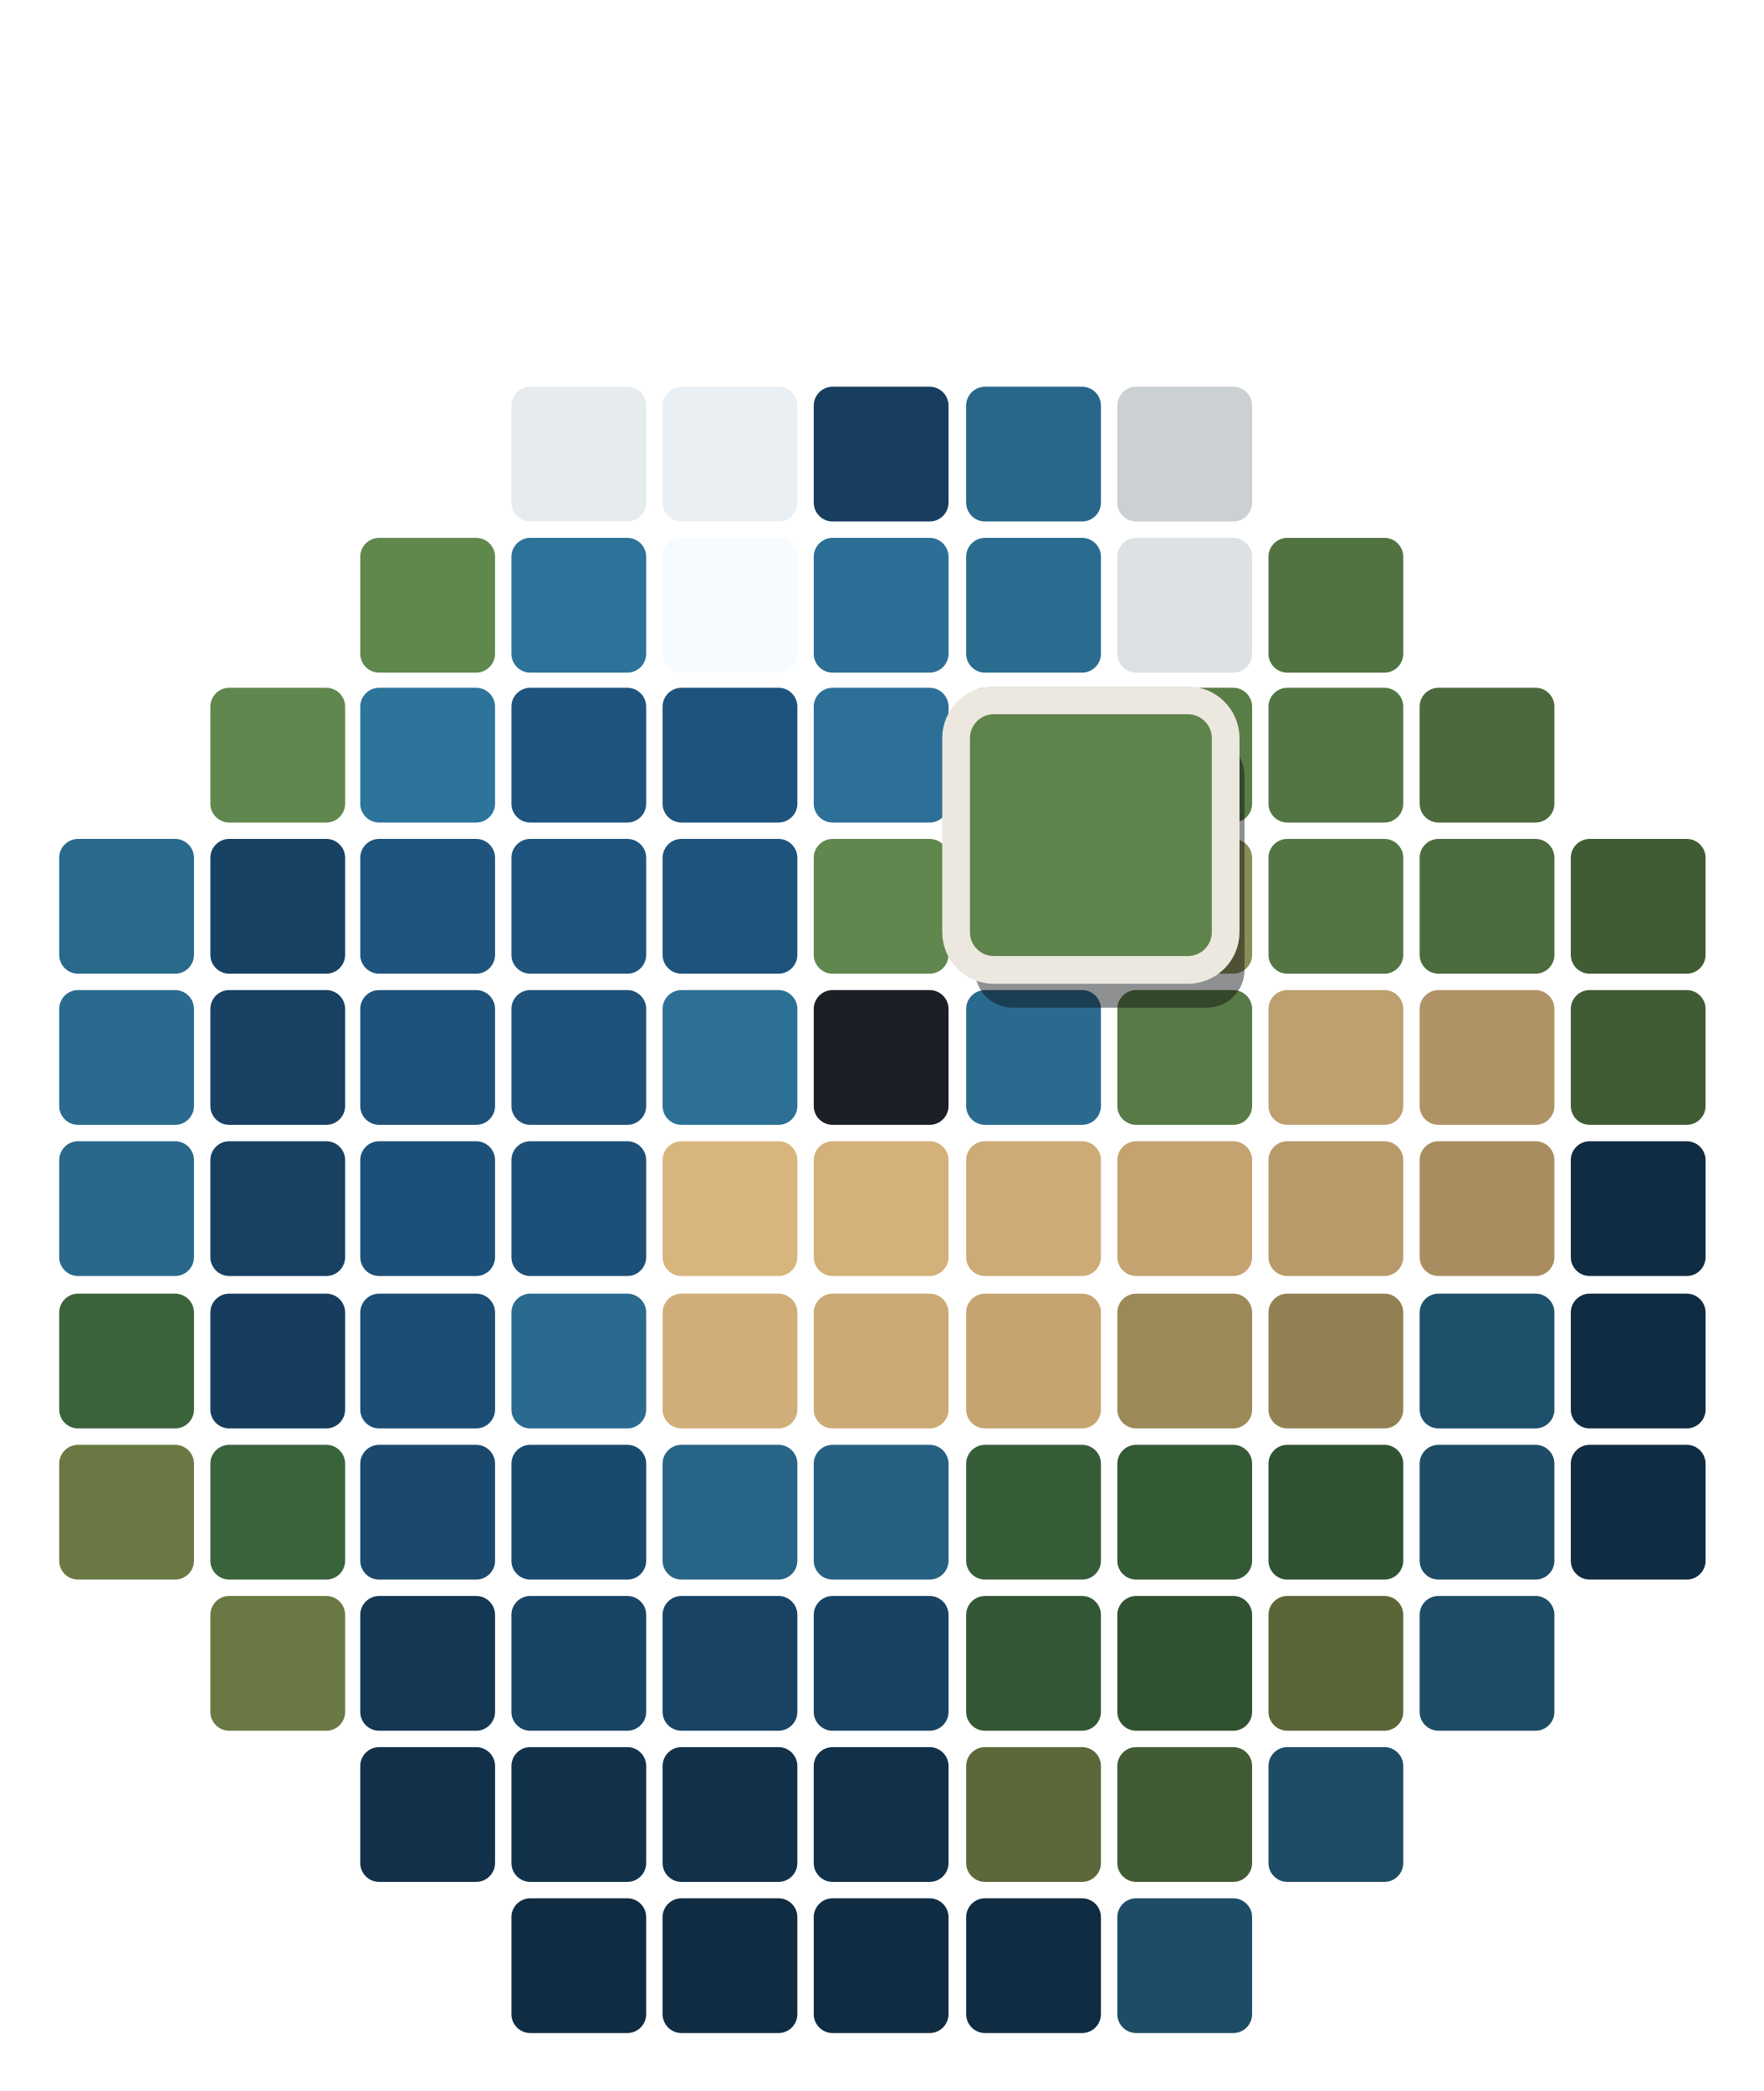
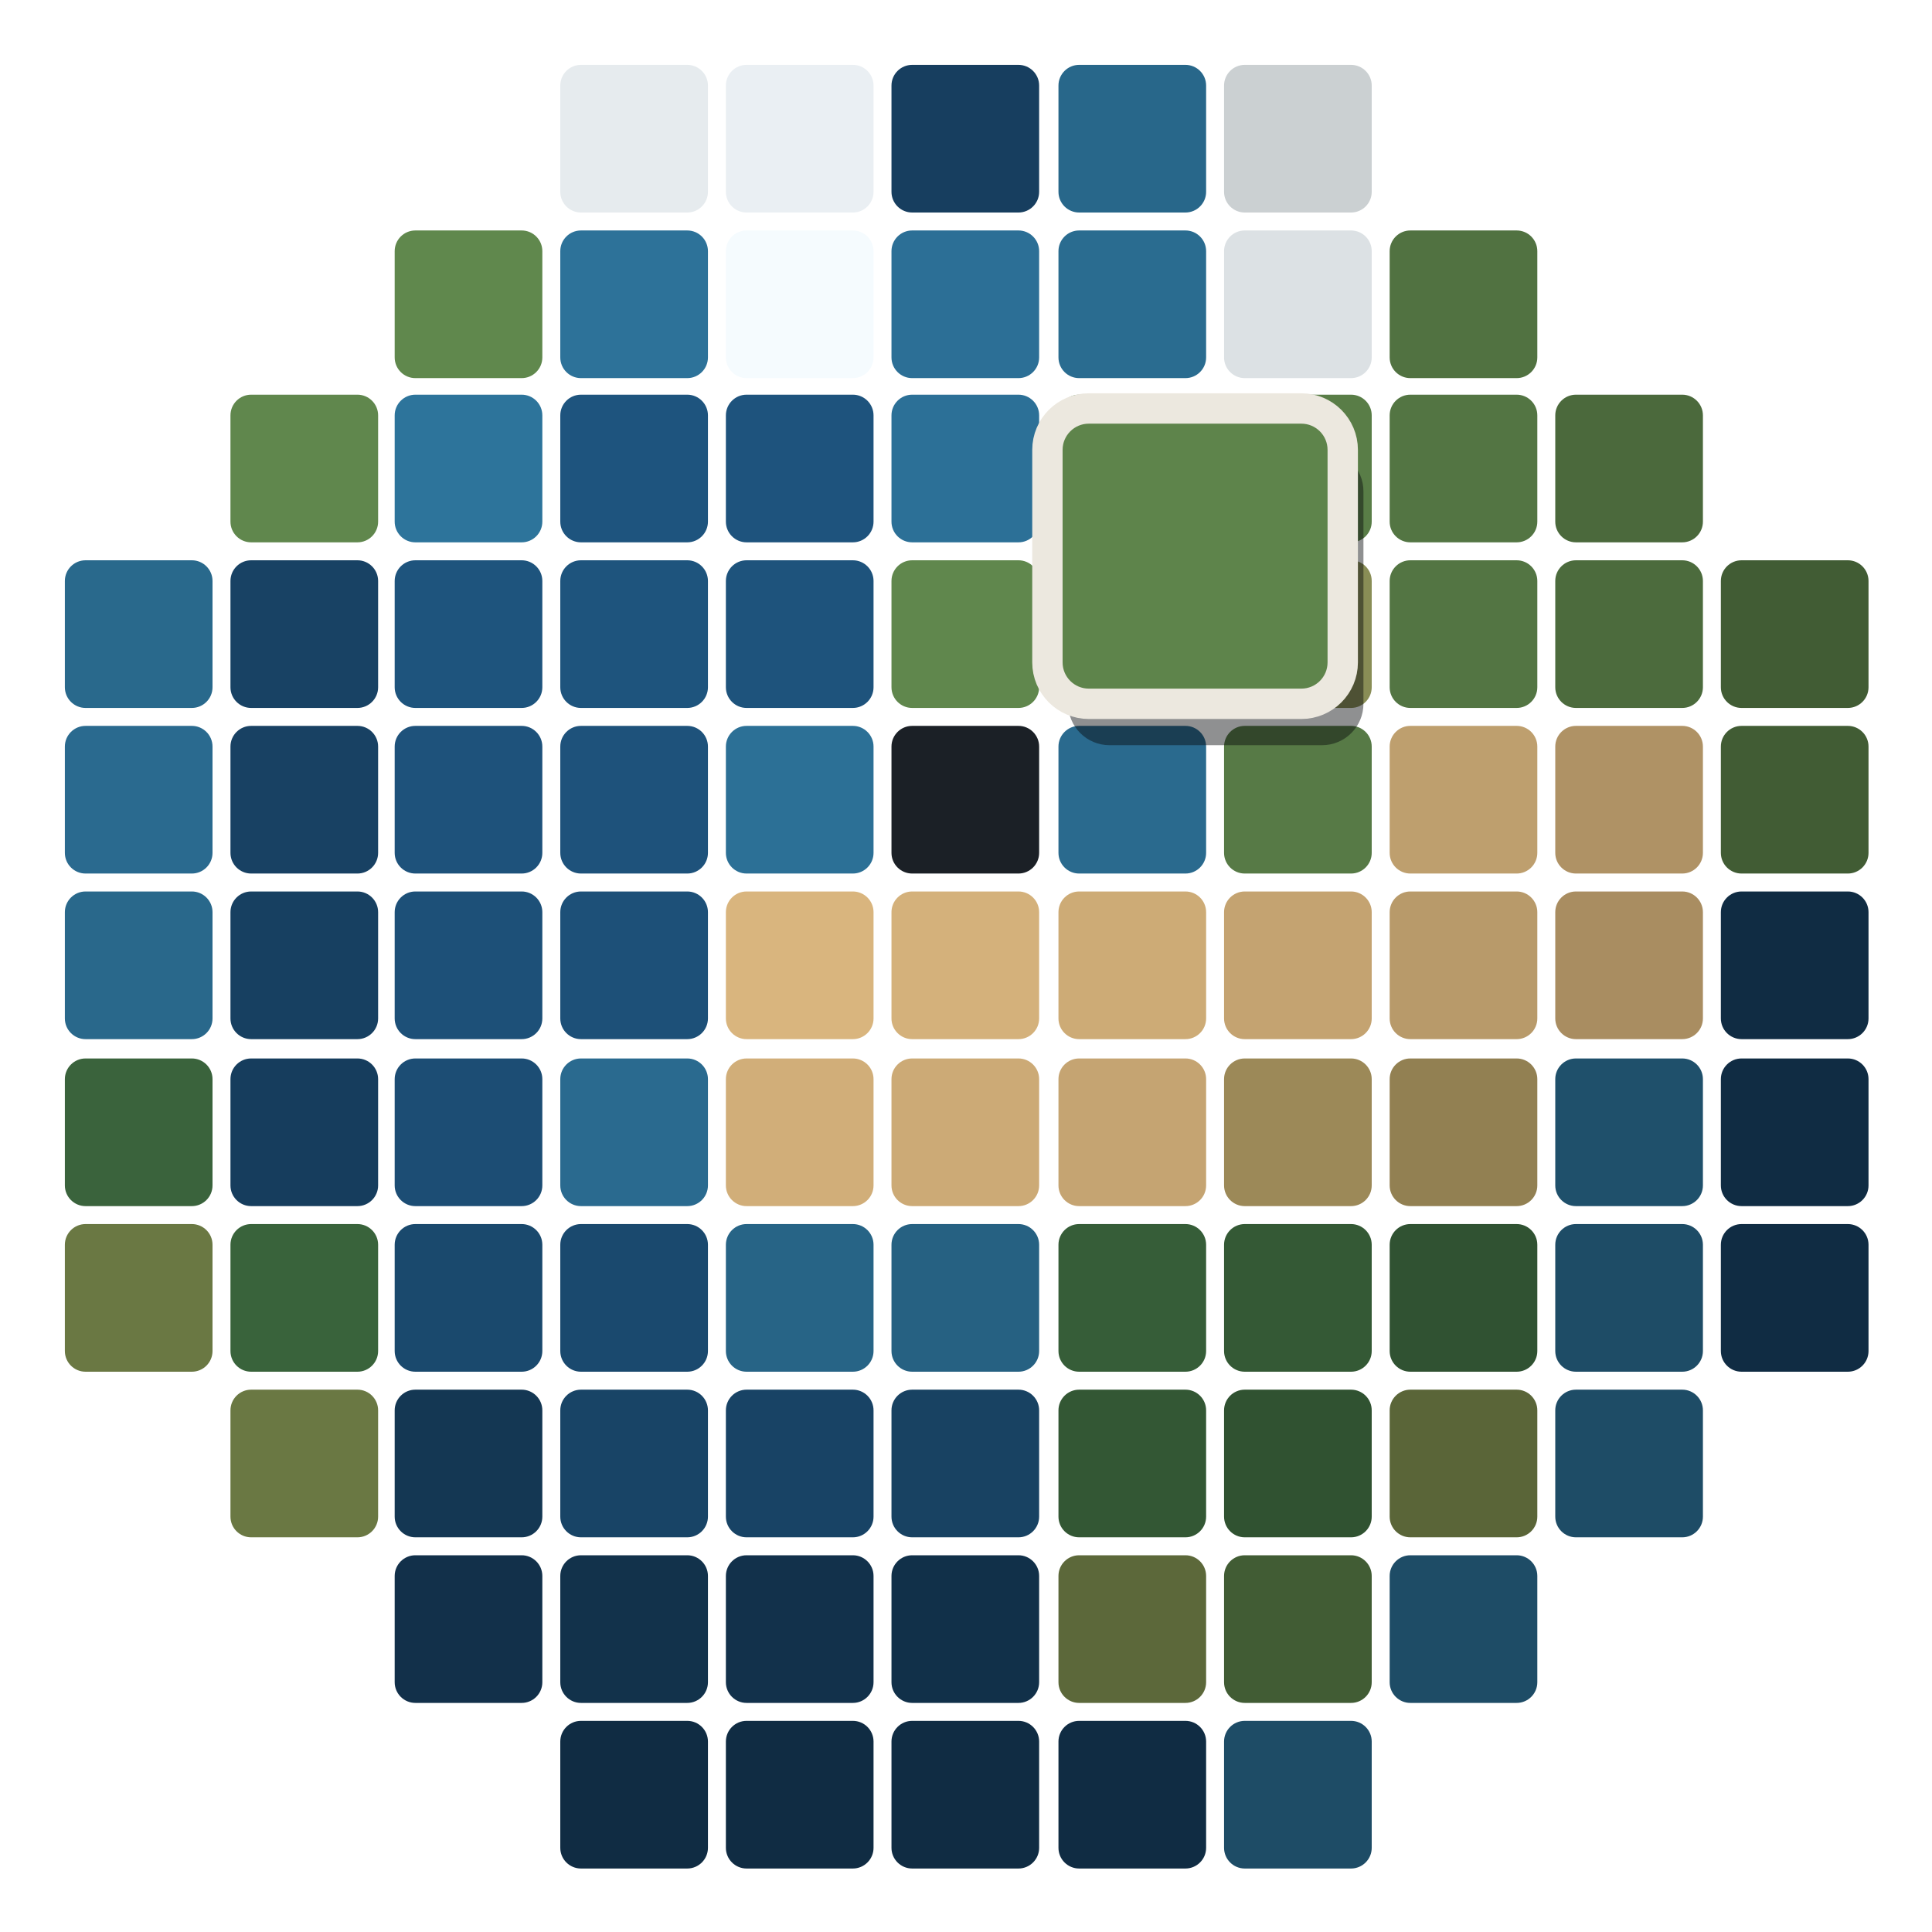
- <svg xmlns="http://www.w3.org/2000/svg" viewBox="-4 -30 140 166">
+ <svg xmlns="http://www.w3.org/2000/svg" viewBox="-4 -4 140 140">
  <rect x="36.6" y="0.7" width="10.7" height="10.7" rx="1.5" fill="#E6EBEE" />
  <rect x="48.6" y="0.7" width="10.7" height="10.7" rx="1.5" fill="#EAEFF3" />
  <rect x="60.6" y="0.7" width="10.7" height="10.7" rx="1.5" fill="#173E5F" />
  <rect x="72.7" y="0.7" width="10.7" height="10.7" rx="1.5" fill="#28678A" />
  <rect x="84.7" y="0.7" width="10.7" height="10.7" rx="1.5" fill="#CBD0D2" />
  <rect x="24.6" y="12.7" width="10.7" height="10.7" rx="1.5" fill="#60884D" />
  <rect x="36.6" y="12.7" width="10.7" height="10.7" rx="1.5" fill="#2D7299" />
  <rect x="48.6" y="12.7" width="10.7" height="10.7" rx="1.5" fill="#F5FBFE" />
  <rect x="60.6" y="12.7" width="10.7" height="10.7" rx="1.5" fill="#2C6F96" />
  <rect x="72.7" y="12.7" width="10.7" height="10.7" rx="1.5" fill="#2A6C90" />
  <rect x="84.7" y="12.7" width="10.7" height="10.7" rx="1.5" fill="#DCE1E4" />
  <rect x="96.7" y="12.7" width="10.7" height="10.7" rx="1.5" fill="#517241" />
  <rect x="12.7" y="24.6" width="10.7" height="10.7" rx="1.5" fill="#60874D" />
  <rect x="24.6" y="24.6" width="10.7" height="10.7" rx="1.5" fill="#2D749B" />
  <rect x="36.6" y="24.6" width="10.7" height="10.7" rx="1.5" fill="#1E547E" />
  <rect x="48.6" y="24.6" width="10.7" height="10.7" rx="1.5" fill="#1E537D" />
  <rect x="60.6" y="24.6" width="10.7" height="10.7" rx="1.5" fill="#2C7097" />
  <rect x="72.7" y="24.6" width="10.7" height="10.7" rx="1.5" fill="#5D834B" />
  <rect x="84.7" y="24.6" width="10.7" height="10.7" rx="1.5" fill="#597D47" />
  <rect x="96.7" y="24.6" width="10.7" height="10.7" rx="1.5" fill="#537543" />
  <rect x="108.7" y="24.6" width="10.7" height="10.7" rx="1.5" fill="#4B693C" />
  <rect x="0.7" y="36.6" width="10.7" height="10.7" rx="1.5" fill="#29698C" />
  <rect x="12.7" y="36.6" width="10.7" height="10.7" rx="1.5" fill="#184264" />
  <rect x="24.6" y="36.6" width="10.7" height="10.7" rx="1.5" fill="#1E547D" />
  <rect x="36.6" y="36.6" width="10.7" height="10.7" rx="1.5" fill="#1E547D" />
  <rect x="48.6" y="36.6" width="10.7" height="10.7" rx="1.5" fill="#1E537C" />
  <rect x="60.6" y="36.6" width="10.7" height="10.7" rx="1.5" fill="#60874D" />
  <rect x="72.7" y="36.6" width="10.7" height="10.7" rx="1.5" fill="#5D834A" />
  <rect x="84.7" y="36.6" width="10.7" height="10.7" rx="1.5" fill="#898D56" />
  <rect x="96.7" y="36.6" width="10.7" height="10.7" rx="1.5" fill="#537543" />
  <rect x="108.7" y="36.6" width="10.7" height="10.7" rx="1.5" fill="#4C6B3D" />
  <rect x="120.7" y="36.6" width="10.7" height="10.7" rx="1.5" fill="#415C34" />
  <rect x="0.7" y="48.6" width="10.7" height="10.7" rx="1.5" fill="#2A6A8F" />
  <rect x="12.7" y="48.6" width="10.7" height="10.7" rx="1.5" fill="#184163" />
  <rect x="24.6" y="48.6" width="10.7" height="10.7" rx="1.5" fill="#1E527B" />
  <rect x="36.6" y="48.6" width="10.7" height="10.7" rx="1.5" fill="#1E527B" />
  <rect x="48.6" y="48.6" width="10.7" height="10.7" rx="1.5" fill="#2C7096" />
  <rect x="60.6" y="48.6" width="10.7" height="10.7" rx="1.5" fill="#1B2026" />
  <rect x="72.7" y="48.6" width="10.7" height="10.7" rx="1.5" fill="#2A6A8E" />
  <rect x="84.7" y="48.6" width="10.7" height="10.7" rx="1.5" fill="#577A46" />
  <rect x="96.7" y="48.6" width="10.7" height="10.7" rx="1.5" fill="#BE9F6E" />
  <rect x="108.7" y="48.6" width="10.7" height="10.7" rx="1.5" fill="#AF9265" />
  <rect x="120.7" y="48.6" width="10.7" height="10.7" rx="1.5" fill="#415C34" />
  <rect x="0.7" y="60.6" width="10.7" height="10.7" rx="1.5" fill="#29688B" />
  <rect x="12.7" y="60.6" width="10.7" height="10.7" rx="1.5" fill="#174061" />
  <rect x="24.6" y="60.6" width="10.7" height="10.7" rx="1.5" fill="#1D5078" />
  <rect x="36.6" y="60.6" width="10.7" height="10.7" rx="1.5" fill="#1D5078" />
  <rect x="48.6" y="60.6" width="10.7" height="10.7" rx="1.5" fill="#D9B57E" />
  <rect x="60.6" y="60.6" width="10.7" height="10.7" rx="1.5" fill="#D4B17B" />
  <rect x="72.7" y="60.6" width="10.7" height="10.7" rx="1.5" fill="#CDAB76" />
  <rect x="84.7" y="60.6" width="10.7" height="10.7" rx="1.5" fill="#C4A371" />
  <rect x="96.7" y="60.6" width="10.7" height="10.7" rx="1.5" fill="#B89A6A" />
  <rect x="108.7" y="60.6" width="10.7" height="10.7" rx="1.5" fill="#A98D61" />
  <rect x="120.7" y="60.6" width="10.7" height="10.7" rx="1.5" fill="#102C43" />
  <rect x="0.7" y="72.7" width="10.7" height="10.7" rx="1.5" fill="#3A633C" />
  <rect x="12.7" y="72.7" width="10.7" height="10.7" rx="1.5" fill="#163D5D" />
  <rect x="24.6" y="72.7" width="10.7" height="10.7" rx="1.5" fill="#1C4D74" />
  <rect x="36.6" y="72.7" width="10.7" height="10.7" rx="1.5" fill="#2A6A8F" />
  <rect x="48.6" y="72.7" width="10.7" height="10.7" rx="1.5" fill="#D1AE79" />
  <rect x="60.6" y="72.7" width="10.7" height="10.7" rx="1.5" fill="#CCAA76" />
  <rect x="72.7" y="72.7" width="10.7" height="10.7" rx="1.5" fill="#C5A472" />
  <rect x="84.7" y="72.7" width="10.7" height="10.7" rx="1.5" fill="#9C8958" />
  <rect x="96.7" y="72.7" width="10.7" height="10.7" rx="1.5" fill="#928052" />
  <rect x="108.7" y="72.7" width="10.7" height="10.7" rx="1.5" fill="#1F506B" />
  <rect x="120.7" y="72.7" width="10.7" height="10.7" rx="1.5" fill="#102C43" />
  <rect x="0.7" y="84.7" width="10.7" height="10.7" rx="1.5" fill="#6A7843" />
  <rect x="12.7" y="84.7" width="10.7" height="10.7" rx="1.5" fill="#39633B" />
  <rect x="24.6" y="84.7" width="10.7" height="10.7" rx="1.5" fill="#1A496D" />
  <rect x="36.6" y="84.7" width="10.7" height="10.7" rx="1.5" fill="#1A496E" />
  <rect x="48.6" y="84.7" width="10.7" height="10.7" rx="1.5" fill="#276486" />
  <rect x="60.6" y="84.7" width="10.7" height="10.7" rx="1.5" fill="#266182" />
  <rect x="72.7" y="84.7" width="10.7" height="10.7" rx="1.5" fill="#365D38" />
  <rect x="84.7" y="84.7" width="10.7" height="10.7" rx="1.5" fill="#345935" />
  <rect x="96.7" y="84.7" width="10.7" height="10.7" rx="1.5" fill="#305232" />
  <rect x="108.7" y="84.7" width="10.7" height="10.7" rx="1.5" fill="#1E4C66" />
  <rect x="120.7" y="84.7" width="10.7" height="10.7" rx="1.5" fill="#102C43" />
  <rect x="12.7" y="96.7" width="10.7" height="10.7" rx="1.5" fill="#6A7843" />
  <rect x="24.6" y="96.7" width="10.7" height="10.7" rx="1.5" fill="#143753" />
  <rect x="36.6" y="96.7" width="10.7" height="10.7" rx="1.5" fill="#184466" />
  <rect x="48.6" y="96.7" width="10.7" height="10.7" rx="1.5" fill="#184365" />
  <rect x="60.6" y="96.7" width="10.7" height="10.7" rx="1.5" fill="#184262" />
  <rect x="72.7" y="96.7" width="10.7" height="10.7" rx="1.5" fill="#335734" />
  <rect x="84.7" y="96.7" width="10.7" height="10.7" rx="1.5" fill="#305231" />
  <rect x="96.7" y="96.7" width="10.7" height="10.7" rx="1.5" fill="#5A6538" />
  <rect x="108.7" y="96.7" width="10.7" height="10.7" rx="1.5" fill="#1E4C66" />
  <rect x="24.6" y="108.7" width="10.7" height="10.7" rx="1.5" fill="#12304A" />
  <rect x="36.6" y="108.7" width="10.7" height="10.7" rx="1.5" fill="#12324B" />
  <rect x="48.6" y="108.7" width="10.7" height="10.7" rx="1.5" fill="#12314B" />
  <rect x="60.6" y="108.7" width="10.7" height="10.7" rx="1.5" fill="#113049" />
  <rect x="72.7" y="108.7" width="10.7" height="10.7" rx="1.5" fill="#5C683A" />
  <rect x="84.7" y="108.7" width="10.7" height="10.7" rx="1.5" fill="#415C34" />
  <rect x="96.7" y="108.7" width="10.7" height="10.7" rx="1.5" fill="#1E4C66" />
  <rect x="36.6" y="120.7" width="10.7" height="10.7" rx="1.5" fill="#102C43" />
  <rect x="48.6" y="120.7" width="10.7" height="10.7" rx="1.5" fill="#102C43" />
  <rect x="60.6" y="120.7" width="10.7" height="10.7" rx="1.5" fill="#102C43" />
  <rect x="72.7" y="120.7" width="10.7" height="10.7" rx="1.5" fill="#102C43" />
  <rect x="84.7" y="120.7" width="10.7" height="10.7" rx="1.5" fill="#1E4C66" />
  <rect x="73.4" y="28.6" width="21.4" height="21.4" rx="3.0" fill="#06090C" opacity=".45" />
  <rect x="71.9" y="25.6" width="21.4" height="21.4" rx="3.0" fill="#5E844B" stroke="#ECE8DF" stroke-width="2.2" />
</svg>
